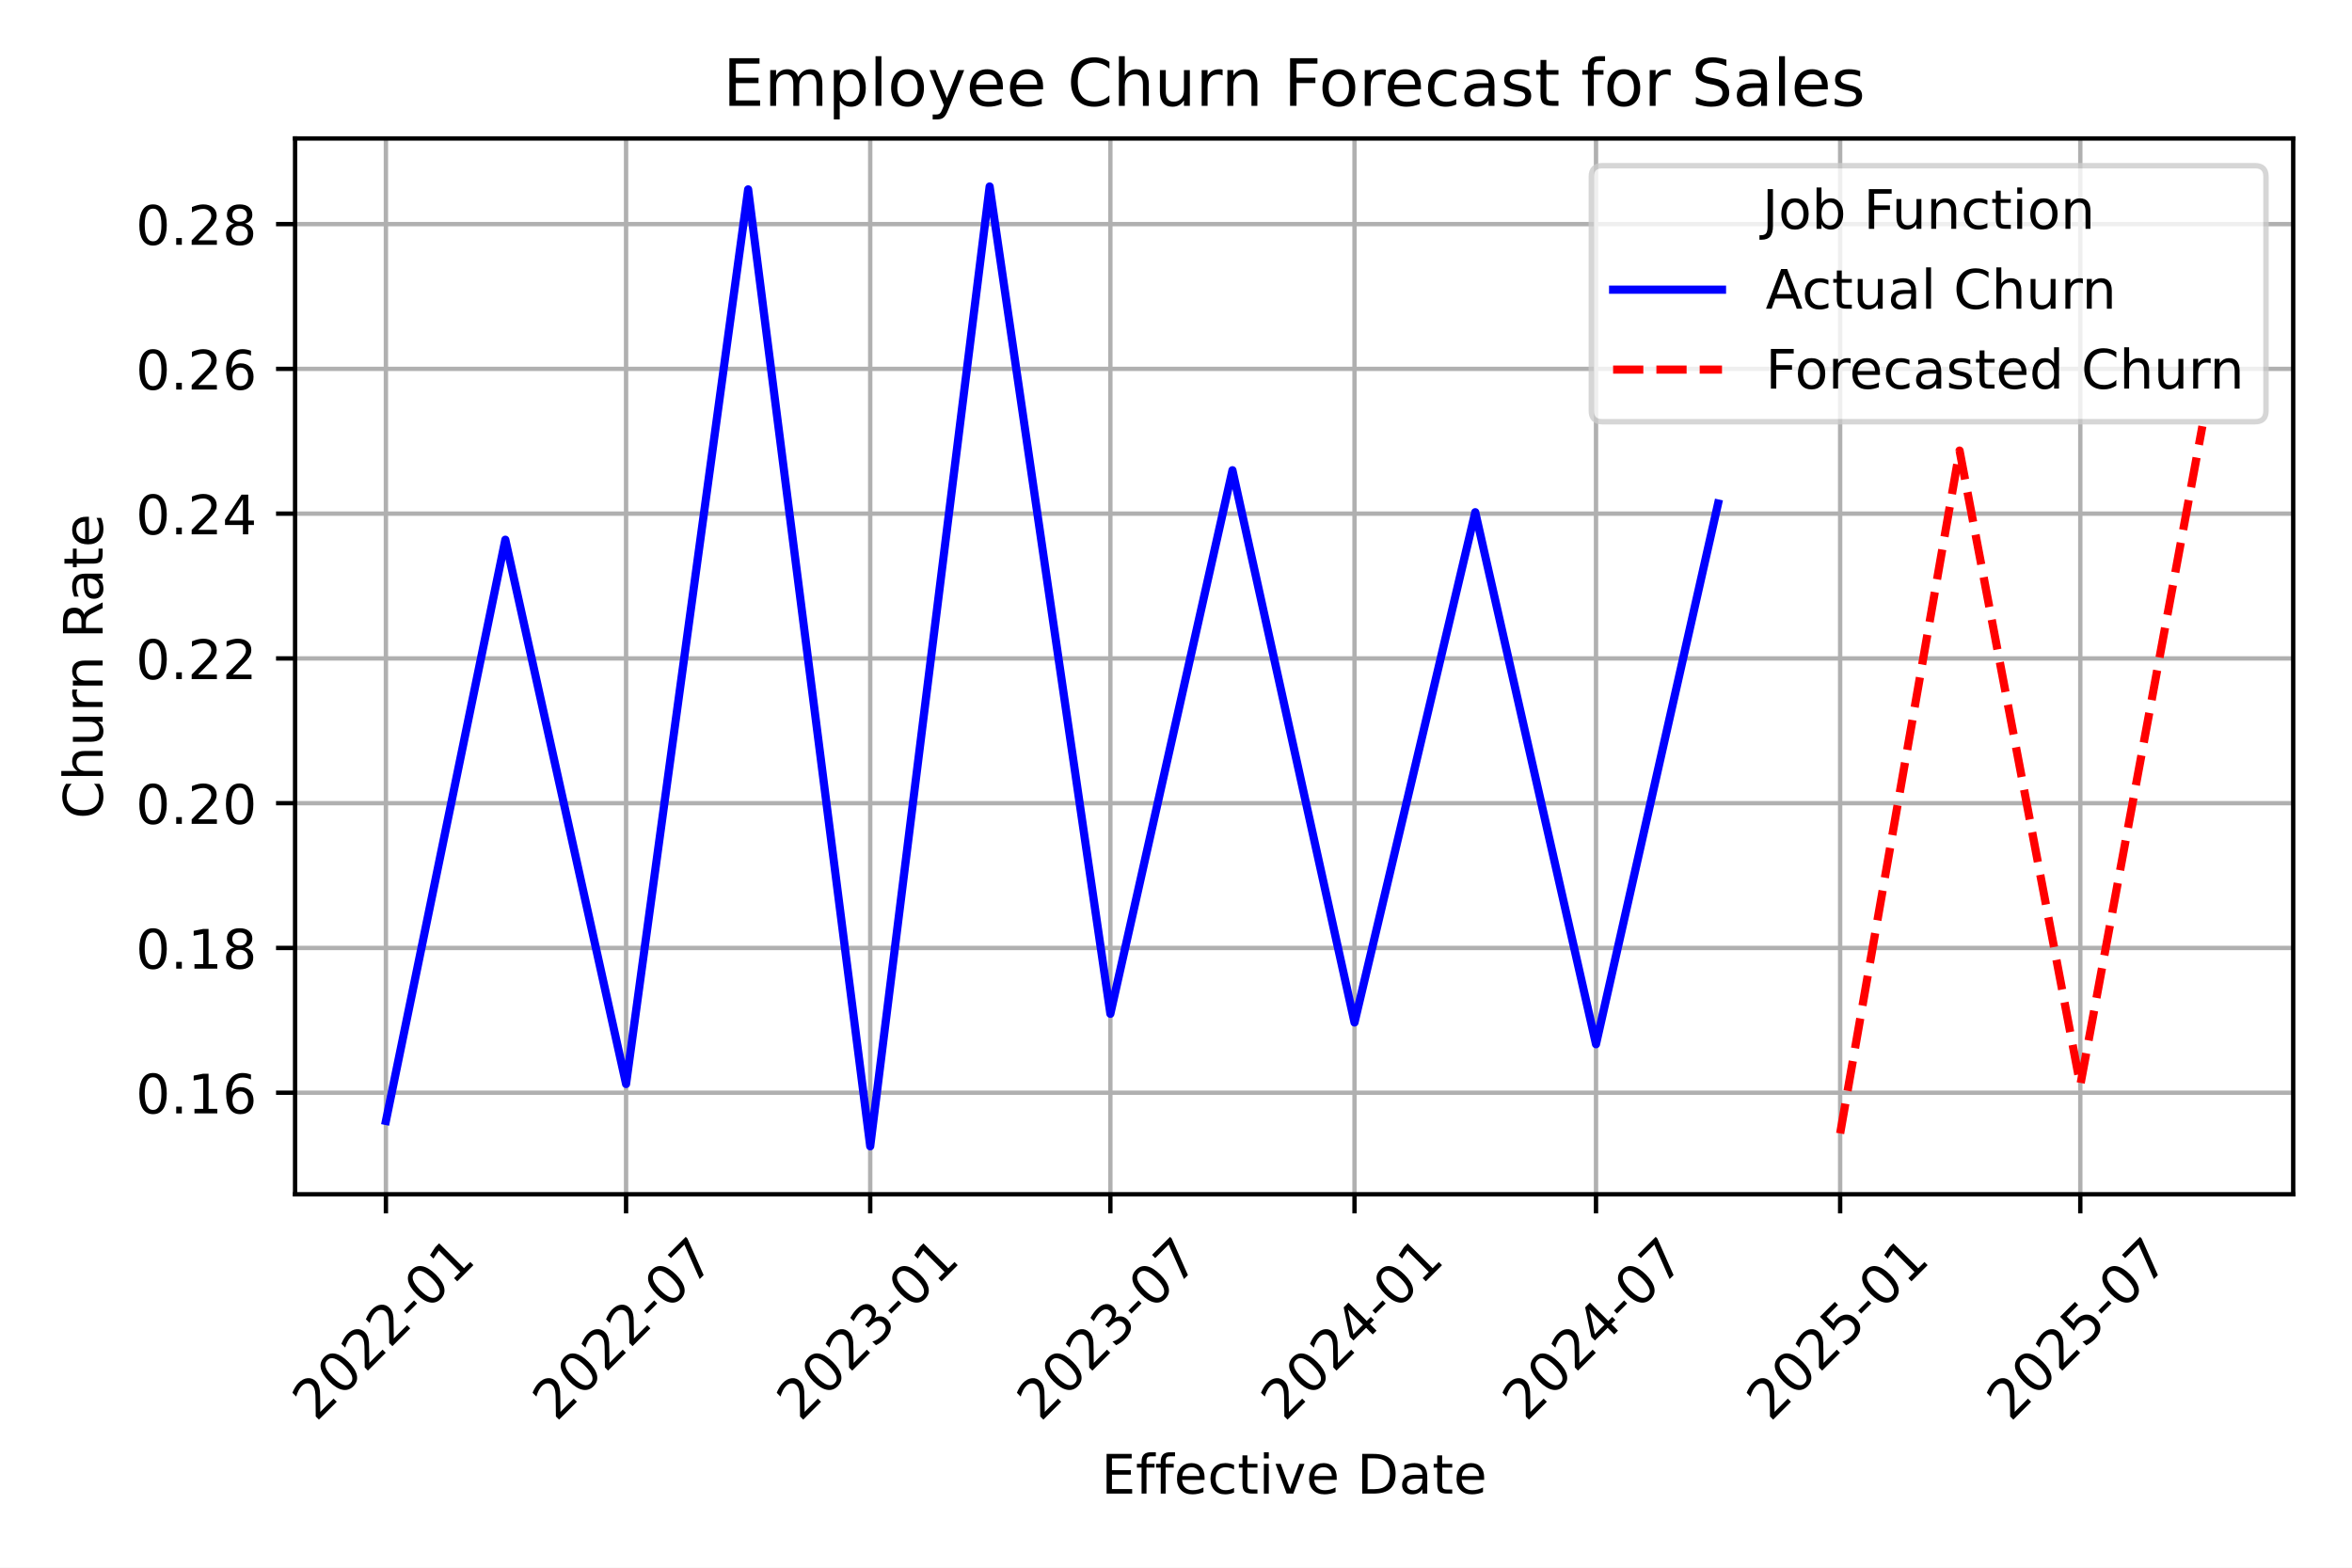
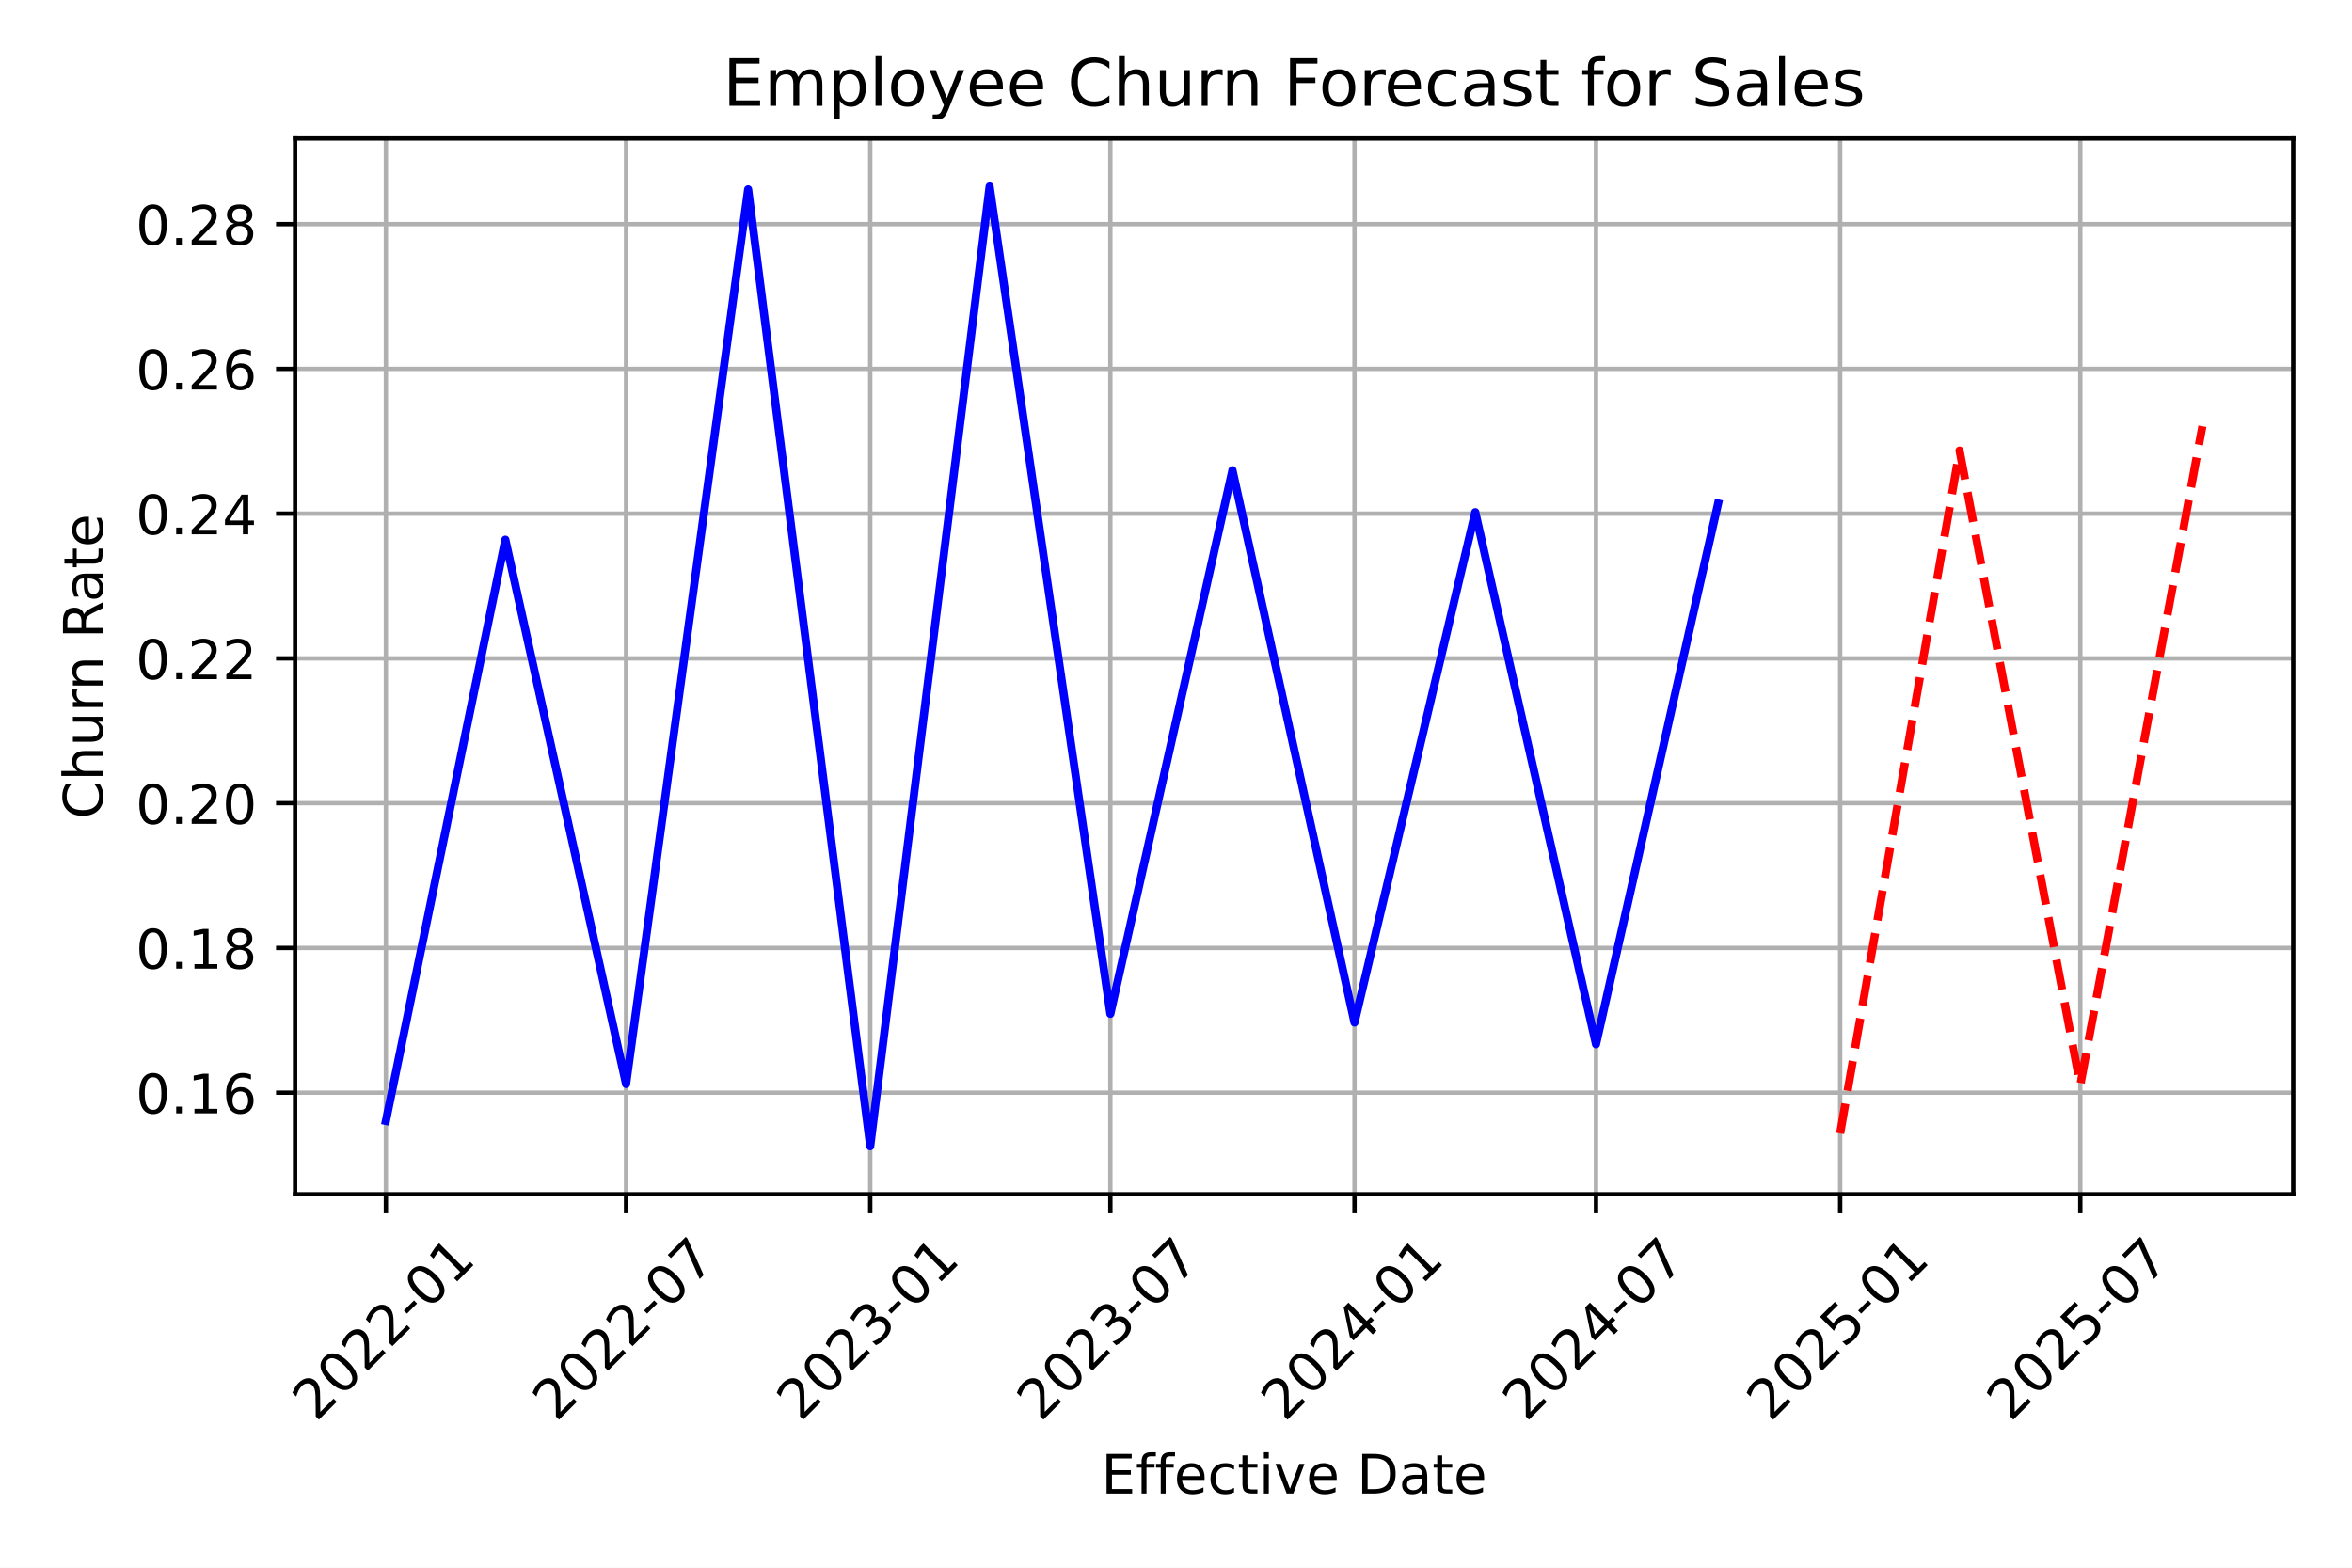
<svg xmlns="http://www.w3.org/2000/svg" xmlns:xlink="http://www.w3.org/1999/xlink" width="432pt" height="288pt" viewBox="0 0 432 288" version="1.1">
  <defs>
    <style type="text/css">*{stroke-linejoin: round; stroke-linecap: butt}</style>
  </defs>
  <g id="figure_1">
    <g id="patch_1">
      <path d="M 0 288  L 432 288  L 432 0  L 0 0  z " style="fill: #ffffff" />
    </g>
    <g id="axes_1">
      <g id="patch_2">
        <path d="M 54.2 219.4  L 421.2 219.4  L 421.2 25.44  L 54.2 25.44  z " style="fill: #ffffff" />
      </g>
      <g id="matplotlib.axis_1">
        <g id="xtick_1">
          <g id="line2d_1">
-             <path d="M 70.882 219.4  L 70.882 25.44  " clip-path="url(#pf303ea2377)" style="fill: none; stroke: #b0b0b0; stroke-width: 0.8; stroke-linecap: square" />
+             <path d="M 70.882 219.4  L 70.882 25.44  " clip-path="url(#p5ec5519e53)" style="fill: none; stroke: #b0b0b0; stroke-width: 0.8; stroke-linecap: square" />
          </g>
          <g id="line2d_2">
            <defs>
-               <path id="m76f7c5cf79" d="M 0 0  L 0 3.5  " style="stroke: #000000; stroke-width: 0.8" />
+               <path id="m7f6579d942" d="M 0 0  L 0 3.5  " style="stroke: #000000; stroke-width: 0.8" />
            </defs>
            <g>
-               <use xlink:href="#m76f7c5cf79" x="70.882" y="219.4" style="stroke: #000000; stroke-width: 0.8" />
+               <use xlink:href="#m7f6579d942" x="70.882" y="219.4" style="stroke: #000000; stroke-width: 0.8" />
            </g>
          </g>
          <g id="text_1">
            <g transform="translate(58.06054 261.3178) rotate(-45) scale(0.1 -0.1)">
              <defs>
                <path id="DejaVuSans-32" d="M 1228 531  L 3431 531  L 3431 0  L 469 0  L 469 531  Q 828 903 1448 1529  Q 2069 2156 2228 2338  Q 2531 2678 2651 2914  Q 2772 3150 2772 3378  Q 2772 3750 2511 3984  Q 2250 4219 1831 4219  Q 1534 4219 1204 4116  Q 875 4013 500 3803  L 500 4441  Q 881 4594 1212 4672  Q 1544 4750 1819 4750  Q 2544 4750 2975 4387  Q 3406 4025 3406 3419  Q 3406 3131 3298 2873  Q 3191 2616 2906 2266  Q 2828 2175 2409 1742  Q 1991 1309 1228 531  z " transform="scale(0.015625)" />
                <path id="DejaVuSans-30" d="M 2034 4250  Q 1547 4250 1301 3770  Q 1056 3291 1056 2328  Q 1056 1369 1301 889  Q 1547 409 2034 409  Q 2525 409 2770 889  Q 3016 1369 3016 2328  Q 3016 3291 2770 3770  Q 2525 4250 2034 4250  z M 2034 4750  Q 2819 4750 3233 4129  Q 3647 3509 3647 2328  Q 3647 1150 3233 529  Q 2819 -91 2034 -91  Q 1250 -91 836 529  Q 422 1150 422 2328  Q 422 3509 836 4129  Q 1250 4750 2034 4750  z " transform="scale(0.015625)" />
                <path id="DejaVuSans-2d" d="M 313 2009  L 1997 2009  L 1997 1497  L 313 1497  L 313 2009  z " transform="scale(0.015625)" />
                <path id="DejaVuSans-31" d="M 794 531  L 1825 531  L 1825 4091  L 703 3866  L 703 4441  L 1819 4666  L 2450 4666  L 2450 531  L 3481 531  L 3481 0  L 794 0  L 794 531  z " transform="scale(0.015625)" />
              </defs>
              <use xlink:href="#DejaVuSans-32" />
              <use xlink:href="#DejaVuSans-30" x="63.623" />
              <use xlink:href="#DejaVuSans-32" x="127.246" />
              <use xlink:href="#DejaVuSans-32" x="190.869" />
              <use xlink:href="#DejaVuSans-2d" x="254.492" />
              <use xlink:href="#DejaVuSans-30" x="290.576" />
              <use xlink:href="#DejaVuSans-31" x="354.199" />
            </g>
          </g>
        </g>
        <g id="xtick_2">
          <g id="line2d_3">
-             <path d="M 114.993 219.4  L 114.993 25.44  " clip-path="url(#pf303ea2377)" style="fill: none; stroke: #b0b0b0; stroke-width: 0.8; stroke-linecap: square" />
+             <path d="M 114.993 219.4  L 114.993 25.44  " clip-path="url(#p5ec5519e53)" style="fill: none; stroke: #b0b0b0; stroke-width: 0.8; stroke-linecap: square" />
          </g>
          <g id="line2d_4">
            <g>
-               <use xlink:href="#m76f7c5cf79" x="114.993" y="219.4" style="stroke: #000000; stroke-width: 0.8" />
+               <use xlink:href="#m7f6579d942" x="114.993" y="219.4" style="stroke: #000000; stroke-width: 0.8" />
            </g>
          </g>
          <g id="text_2">
            <g transform="translate(102.1717 261.3178) rotate(-45) scale(0.1 -0.1)">
              <defs>
                <path id="DejaVuSans-37" d="M 525 4666  L 3525 4666  L 3525 4397  L 1831 0  L 1172 0  L 2766 4134  L 525 4134  L 525 4666  z " transform="scale(0.015625)" />
              </defs>
              <use xlink:href="#DejaVuSans-32" />
              <use xlink:href="#DejaVuSans-30" x="63.623" />
              <use xlink:href="#DejaVuSans-32" x="127.246" />
              <use xlink:href="#DejaVuSans-32" x="190.869" />
              <use xlink:href="#DejaVuSans-2d" x="254.492" />
              <use xlink:href="#DejaVuSans-30" x="290.576" />
              <use xlink:href="#DejaVuSans-37" x="354.199" />
            </g>
          </g>
        </g>
        <g id="xtick_3">
          <g id="line2d_5">
-             <path d="M 159.835 219.4  L 159.835 25.44  " clip-path="url(#pf303ea2377)" style="fill: none; stroke: #b0b0b0; stroke-width: 0.8; stroke-linecap: square" />
+             <path d="M 159.835 219.4  L 159.835 25.44  " clip-path="url(#p5ec5519e53)" style="fill: none; stroke: #b0b0b0; stroke-width: 0.8; stroke-linecap: square" />
          </g>
          <g id="line2d_6">
            <g>
-               <use xlink:href="#m76f7c5cf79" x="159.835" y="219.4" style="stroke: #000000; stroke-width: 0.8" />
+               <use xlink:href="#m7f6579d942" x="159.835" y="219.4" style="stroke: #000000; stroke-width: 0.8" />
            </g>
          </g>
          <g id="text_3">
            <g transform="translate(147.014 261.3178) rotate(-45) scale(0.1 -0.1)">
              <defs>
                <path id="DejaVuSans-33" d="M 2597 2516  Q 3050 2419 3304 2112  Q 3559 1806 3559 1356  Q 3559 666 3084 287  Q 2609 -91 1734 -91  Q 1441 -91 1130 -33  Q 819 25 488 141  L 488 750  Q 750 597 1062 519  Q 1375 441 1716 441  Q 2309 441 2620 675  Q 2931 909 2931 1356  Q 2931 1769 2642 2001  Q 2353 2234 1838 2234  L 1294 2234  L 1294 2753  L 1863 2753  Q 2328 2753 2575 2939  Q 2822 3125 2822 3475  Q 2822 3834 2567 4026  Q 2313 4219 1838 4219  Q 1578 4219 1281 4162  Q 984 4106 628 3988  L 628 4550  Q 988 4650 1302 4700  Q 1616 4750 1894 4750  Q 2613 4750 3031 4423  Q 3450 4097 3450 3541  Q 3450 3153 3228 2886  Q 3006 2619 2597 2516  z " transform="scale(0.015625)" />
              </defs>
              <use xlink:href="#DejaVuSans-32" />
              <use xlink:href="#DejaVuSans-30" x="63.623" />
              <use xlink:href="#DejaVuSans-32" x="127.246" />
              <use xlink:href="#DejaVuSans-33" x="190.869" />
              <use xlink:href="#DejaVuSans-2d" x="254.492" />
              <use xlink:href="#DejaVuSans-30" x="290.576" />
              <use xlink:href="#DejaVuSans-31" x="354.199" />
            </g>
          </g>
        </g>
        <g id="xtick_4">
          <g id="line2d_7">
-             <path d="M 203.946 219.4  L 203.946 25.44  " clip-path="url(#pf303ea2377)" style="fill: none; stroke: #b0b0b0; stroke-width: 0.8; stroke-linecap: square" />
+             <path d="M 203.946 219.4  L 203.946 25.44  " clip-path="url(#p5ec5519e53)" style="fill: none; stroke: #b0b0b0; stroke-width: 0.8; stroke-linecap: square" />
          </g>
          <g id="line2d_8">
            <g>
-               <use xlink:href="#m76f7c5cf79" x="203.946" y="219.4" style="stroke: #000000; stroke-width: 0.8" />
+               <use xlink:href="#m7f6579d942" x="203.946" y="219.4" style="stroke: #000000; stroke-width: 0.8" />
            </g>
          </g>
          <g id="text_4">
            <g transform="translate(191.1251 261.3178) rotate(-45) scale(0.1 -0.1)">
              <use xlink:href="#DejaVuSans-32" />
              <use xlink:href="#DejaVuSans-30" x="63.623" />
              <use xlink:href="#DejaVuSans-32" x="127.246" />
              <use xlink:href="#DejaVuSans-33" x="190.869" />
              <use xlink:href="#DejaVuSans-2d" x="254.492" />
              <use xlink:href="#DejaVuSans-30" x="290.576" />
              <use xlink:href="#DejaVuSans-37" x="354.199" />
            </g>
          </g>
        </g>
        <g id="xtick_5">
          <g id="line2d_9">
-             <path d="M 248.789 219.4  L 248.789 25.44  " clip-path="url(#pf303ea2377)" style="fill: none; stroke: #b0b0b0; stroke-width: 0.8; stroke-linecap: square" />
+             <path d="M 248.789 219.4  L 248.789 25.44  " clip-path="url(#p5ec5519e53)" style="fill: none; stroke: #b0b0b0; stroke-width: 0.8; stroke-linecap: square" />
          </g>
          <g id="line2d_10">
            <g>
-               <use xlink:href="#m76f7c5cf79" x="248.789" y="219.4" style="stroke: #000000; stroke-width: 0.8" />
+               <use xlink:href="#m7f6579d942" x="248.789" y="219.4" style="stroke: #000000; stroke-width: 0.8" />
            </g>
          </g>
          <g id="text_5">
            <g transform="translate(235.9674 261.3178) rotate(-45) scale(0.1 -0.1)">
              <defs>
                <path id="DejaVuSans-34" d="M 2419 4116  L 825 1625  L 2419 1625  L 2419 4116  z M 2253 4666  L 3047 4666  L 3047 1625  L 3713 1625  L 3713 1100  L 3047 1100  L 3047 0  L 2419 0  L 2419 1100  L 313 1100  L 313 1709  L 2253 4666  z " transform="scale(0.015625)" />
              </defs>
              <use xlink:href="#DejaVuSans-32" />
              <use xlink:href="#DejaVuSans-30" x="63.623" />
              <use xlink:href="#DejaVuSans-32" x="127.246" />
              <use xlink:href="#DejaVuSans-34" x="190.869" />
              <use xlink:href="#DejaVuSans-2d" x="254.492" />
              <use xlink:href="#DejaVuSans-30" x="290.576" />
              <use xlink:href="#DejaVuSans-31" x="354.199" />
            </g>
          </g>
        </g>
        <g id="xtick_6">
          <g id="line2d_11">
-             <path d="M 293.144 219.4  L 293.144 25.44  " clip-path="url(#pf303ea2377)" style="fill: none; stroke: #b0b0b0; stroke-width: 0.8; stroke-linecap: square" />
+             <path d="M 293.144 219.4  L 293.144 25.44  " clip-path="url(#p5ec5519e53)" style="fill: none; stroke: #b0b0b0; stroke-width: 0.8; stroke-linecap: square" />
          </g>
          <g id="line2d_12">
            <g>
-               <use xlink:href="#m76f7c5cf79" x="293.144" y="219.4" style="stroke: #000000; stroke-width: 0.8" />
+               <use xlink:href="#m7f6579d942" x="293.144" y="219.4" style="stroke: #000000; stroke-width: 0.8" />
            </g>
          </g>
          <g id="text_6">
            <g transform="translate(280.3223 261.3178) rotate(-45) scale(0.1 -0.1)">
              <use xlink:href="#DejaVuSans-32" />
              <use xlink:href="#DejaVuSans-30" x="63.623" />
              <use xlink:href="#DejaVuSans-32" x="127.246" />
              <use xlink:href="#DejaVuSans-34" x="190.869" />
              <use xlink:href="#DejaVuSans-2d" x="254.492" />
              <use xlink:href="#DejaVuSans-30" x="290.576" />
              <use xlink:href="#DejaVuSans-37" x="354.199" />
            </g>
          </g>
        </g>
        <g id="xtick_7">
          <g id="line2d_13">
-             <path d="M 337.986 219.4  L 337.986 25.44  " clip-path="url(#pf303ea2377)" style="fill: none; stroke: #b0b0b0; stroke-width: 0.8; stroke-linecap: square" />
+             <path d="M 337.986 219.4  L 337.986 25.44  " clip-path="url(#p5ec5519e53)" style="fill: none; stroke: #b0b0b0; stroke-width: 0.8; stroke-linecap: square" />
          </g>
          <g id="line2d_14">
            <g>
-               <use xlink:href="#m76f7c5cf79" x="337.986" y="219.4" style="stroke: #000000; stroke-width: 0.8" />
+               <use xlink:href="#m7f6579d942" x="337.986" y="219.4" style="stroke: #000000; stroke-width: 0.8" />
            </g>
          </g>
          <g id="text_7">
            <g transform="translate(325.1646 261.3178) rotate(-45) scale(0.1 -0.1)">
              <defs>
                <path id="DejaVuSans-35" d="M 691 4666  L 3169 4666  L 3169 4134  L 1269 4134  L 1269 2991  Q 1406 3038 1543 3061  Q 1681 3084 1819 3084  Q 2600 3084 3056 2656  Q 3513 2228 3513 1497  Q 3513 744 3044 326  Q 2575 -91 1722 -91  Q 1428 -91 1123 -41  Q 819 9 494 109  L 494 744  Q 775 591 1075 516  Q 1375 441 1709 441  Q 2250 441 2565 725  Q 2881 1009 2881 1497  Q 2881 1984 2565 2268  Q 2250 2553 1709 2553  Q 1456 2553 1204 2497  Q 953 2441 691 2322  L 691 4666  z " transform="scale(0.015625)" />
              </defs>
              <use xlink:href="#DejaVuSans-32" />
              <use xlink:href="#DejaVuSans-30" x="63.623" />
              <use xlink:href="#DejaVuSans-32" x="127.246" />
              <use xlink:href="#DejaVuSans-35" x="190.869" />
              <use xlink:href="#DejaVuSans-2d" x="254.492" />
              <use xlink:href="#DejaVuSans-30" x="290.576" />
              <use xlink:href="#DejaVuSans-31" x="354.199" />
            </g>
          </g>
        </g>
        <g id="xtick_8">
          <g id="line2d_15">
-             <path d="M 382.097 219.4  L 382.097 25.44  " clip-path="url(#pf303ea2377)" style="fill: none; stroke: #b0b0b0; stroke-width: 0.8; stroke-linecap: square" />
+             <path d="M 382.097 219.4  L 382.097 25.44  " clip-path="url(#p5ec5519e53)" style="fill: none; stroke: #b0b0b0; stroke-width: 0.8; stroke-linecap: square" />
          </g>
          <g id="line2d_16">
            <g>
-               <use xlink:href="#m76f7c5cf79" x="382.097" y="219.4" style="stroke: #000000; stroke-width: 0.8" />
+               <use xlink:href="#m7f6579d942" x="382.097" y="219.4" style="stroke: #000000; stroke-width: 0.8" />
            </g>
          </g>
          <g id="text_8">
            <g transform="translate(369.2758 261.3178) rotate(-45) scale(0.1 -0.1)">
              <use xlink:href="#DejaVuSans-32" />
              <use xlink:href="#DejaVuSans-30" x="63.623" />
              <use xlink:href="#DejaVuSans-32" x="127.246" />
              <use xlink:href="#DejaVuSans-35" x="190.869" />
              <use xlink:href="#DejaVuSans-2d" x="254.492" />
              <use xlink:href="#DejaVuSans-30" x="290.576" />
              <use xlink:href="#DejaVuSans-37" x="354.199" />
            </g>
          </g>
        </g>
        <g id="text_9">
          <g transform="translate(202.2695 274.3868) scale(0.1 -0.1)">
            <defs>
              <path id="DejaVuSans-45" d="M 628 4666  L 3578 4666  L 3578 4134  L 1259 4134  L 1259 2753  L 3481 2753  L 3481 2222  L 1259 2222  L 1259 531  L 3634 531  L 3634 0  L 628 0  L 628 4666  z " transform="scale(0.015625)" />
              <path id="DejaVuSans-66" d="M 2375 4863  L 2375 4384  L 1825 4384  Q 1516 4384 1395 4259  Q 1275 4134 1275 3809  L 1275 3500  L 2222 3500  L 2222 3053  L 1275 3053  L 1275 0  L 697 0  L 697 3053  L 147 3053  L 147 3500  L 697 3500  L 697 3744  Q 697 4328 969 4595  Q 1241 4863 1831 4863  L 2375 4863  z " transform="scale(0.015625)" />
              <path id="DejaVuSans-65" d="M 3597 1894  L 3597 1613  L 953 1613  Q 991 1019 1311 708  Q 1631 397 2203 397  Q 2534 397 2845 478  Q 3156 559 3463 722  L 3463 178  Q 3153 47 2828 -22  Q 2503 -91 2169 -91  Q 1331 -91 842 396  Q 353 884 353 1716  Q 353 2575 817 3079  Q 1281 3584 2069 3584  Q 2775 3584 3186 3129  Q 3597 2675 3597 1894  z M 3022 2063  Q 3016 2534 2758 2815  Q 2500 3097 2075 3097  Q 1594 3097 1305 2825  Q 1016 2553 972 2059  L 3022 2063  z " transform="scale(0.015625)" />
              <path id="DejaVuSans-63" d="M 3122 3366  L 3122 2828  Q 2878 2963 2633 3030  Q 2388 3097 2138 3097  Q 1578 3097 1268 2742  Q 959 2388 959 1747  Q 959 1106 1268 751  Q 1578 397 2138 397  Q 2388 397 2633 464  Q 2878 531 3122 666  L 3122 134  Q 2881 22 2623 -34  Q 2366 -91 2075 -91  Q 1284 -91 818 406  Q 353 903 353 1747  Q 353 2603 823 3093  Q 1294 3584 2113 3584  Q 2378 3584 2631 3529  Q 2884 3475 3122 3366  z " transform="scale(0.015625)" />
              <path id="DejaVuSans-74" d="M 1172 4494  L 1172 3500  L 2356 3500  L 2356 3053  L 1172 3053  L 1172 1153  Q 1172 725 1289 603  Q 1406 481 1766 481  L 2356 481  L 2356 0  L 1766 0  Q 1100 0 847 248  Q 594 497 594 1153  L 594 3053  L 172 3053  L 172 3500  L 594 3500  L 594 4494  L 1172 4494  z " transform="scale(0.015625)" />
              <path id="DejaVuSans-69" d="M 603 3500  L 1178 3500  L 1178 0  L 603 0  L 603 3500  z M 603 4863  L 1178 4863  L 1178 4134  L 603 4134  L 603 4863  z " transform="scale(0.015625)" />
              <path id="DejaVuSans-76" d="M 191 3500  L 800 3500  L 1894 563  L 2988 3500  L 3597 3500  L 2284 0  L 1503 0  L 191 3500  z " transform="scale(0.015625)" />
              <path id="DejaVuSans-20" transform="scale(0.015625)" />
              <path id="DejaVuSans-44" d="M 1259 4147  L 1259 519  L 2022 519  Q 2988 519 3436 956  Q 3884 1394 3884 2338  Q 3884 3275 3436 3711  Q 2988 4147 2022 4147  L 1259 4147  z M 628 4666  L 1925 4666  Q 3281 4666 3915 4102  Q 4550 3538 4550 2338  Q 4550 1131 3912 565  Q 3275 0 1925 0  L 628 0  L 628 4666  z " transform="scale(0.015625)" />
              <path id="DejaVuSans-61" d="M 2194 1759  Q 1497 1759 1228 1600  Q 959 1441 959 1056  Q 959 750 1161 570  Q 1363 391 1709 391  Q 2188 391 2477 730  Q 2766 1069 2766 1631  L 2766 1759  L 2194 1759  z M 3341 1997  L 3341 0  L 2766 0  L 2766 531  Q 2569 213 2275 61  Q 1981 -91 1556 -91  Q 1019 -91 701 211  Q 384 513 384 1019  Q 384 1609 779 1909  Q 1175 2209 1959 2209  L 2766 2209  L 2766 2266  Q 2766 2663 2505 2880  Q 2244 3097 1772 3097  Q 1472 3097 1187 3025  Q 903 2953 641 2809  L 641 3341  Q 956 3463 1253 3523  Q 1550 3584 1831 3584  Q 2591 3584 2966 3190  Q 3341 2797 3341 1997  z " transform="scale(0.015625)" />
            </defs>
            <use xlink:href="#DejaVuSans-45" />
            <use xlink:href="#DejaVuSans-66" x="63.184" />
            <use xlink:href="#DejaVuSans-66" x="98.389" />
            <use xlink:href="#DejaVuSans-65" x="133.594" />
            <use xlink:href="#DejaVuSans-63" x="195.117" />
            <use xlink:href="#DejaVuSans-74" x="250.098" />
            <use xlink:href="#DejaVuSans-69" x="289.307" />
            <use xlink:href="#DejaVuSans-76" x="317.09" />
            <use xlink:href="#DejaVuSans-65" x="376.27" />
            <use xlink:href="#DejaVuSans-20" x="437.793" />
            <use xlink:href="#DejaVuSans-44" x="469.58" />
            <use xlink:href="#DejaVuSans-61" x="546.582" />
            <use xlink:href="#DejaVuSans-74" x="607.861" />
            <use xlink:href="#DejaVuSans-65" x="647.07" />
          </g>
        </g>
      </g>
      <g id="matplotlib.axis_2">
        <g id="ytick_1">
          <g id="line2d_17">
-             <path d="M 54.2 200.743  L 421.2 200.743  " clip-path="url(#pf303ea2377)" style="fill: none; stroke: #b0b0b0; stroke-width: 0.8; stroke-linecap: square" />
+             <path d="M 54.2 200.743  L 421.2 200.743  " clip-path="url(#p5ec5519e53)" style="fill: none; stroke: #b0b0b0; stroke-width: 0.8; stroke-linecap: square" />
          </g>
          <g id="line2d_18">
            <defs>
-               <path id="m9189f7c19e" d="M 0 0  L -3.5 0  " style="stroke: #000000; stroke-width: 0.8" />
+               <path id="m1f1c406e12" d="M 0 0  L -3.5 0  " style="stroke: #000000; stroke-width: 0.8" />
            </defs>
            <g>
-               <use xlink:href="#m9189f7c19e" x="54.2" y="200.743" style="stroke: #000000; stroke-width: 0.8" />
+               <use xlink:href="#m1f1c406e12" x="54.2" y="200.743" style="stroke: #000000; stroke-width: 0.8" />
            </g>
          </g>
          <g id="text_10">
            <g transform="translate(24.93437 204.5425) scale(0.1 -0.1)">
              <defs>
                <path id="DejaVuSans-2e" d="M 684 794  L 1344 794  L 1344 0  L 684 0  L 684 794  z " transform="scale(0.015625)" />
                <path id="DejaVuSans-36" d="M 2113 2584  Q 1688 2584 1439 2293  Q 1191 2003 1191 1497  Q 1191 994 1439 701  Q 1688 409 2113 409  Q 2538 409 2786 701  Q 3034 994 3034 1497  Q 3034 2003 2786 2293  Q 2538 2584 2113 2584  z M 3366 4563  L 3366 3988  Q 3128 4100 2886 4159  Q 2644 4219 2406 4219  Q 1781 4219 1451 3797  Q 1122 3375 1075 2522  Q 1259 2794 1537 2939  Q 1816 3084 2150 3084  Q 2853 3084 3261 2657  Q 3669 2231 3669 1497  Q 3669 778 3244 343  Q 2819 -91 2113 -91  Q 1303 -91 875 529  Q 447 1150 447 2328  Q 447 3434 972 4092  Q 1497 4750 2381 4750  Q 2619 4750 2861 4703  Q 3103 4656 3366 4563  z " transform="scale(0.015625)" />
              </defs>
              <use xlink:href="#DejaVuSans-30" />
              <use xlink:href="#DejaVuSans-2e" x="63.623" />
              <use xlink:href="#DejaVuSans-31" x="95.41" />
              <use xlink:href="#DejaVuSans-36" x="159.033" />
            </g>
          </g>
        </g>
        <g id="ytick_2">
          <g id="line2d_19">
-             <path d="M 54.2 174.148  L 421.2 174.148  " clip-path="url(#pf303ea2377)" style="fill: none; stroke: #b0b0b0; stroke-width: 0.8; stroke-linecap: square" />
+             <path d="M 54.2 174.148  L 421.2 174.148  " clip-path="url(#p5ec5519e53)" style="fill: none; stroke: #b0b0b0; stroke-width: 0.8; stroke-linecap: square" />
          </g>
          <g id="line2d_20">
            <g>
-               <use xlink:href="#m9189f7c19e" x="54.2" y="174.148" style="stroke: #000000; stroke-width: 0.8" />
+               <use xlink:href="#m1f1c406e12" x="54.2" y="174.148" style="stroke: #000000; stroke-width: 0.8" />
            </g>
          </g>
          <g id="text_11">
            <g transform="translate(24.93437 177.9472) scale(0.1 -0.1)">
              <defs>
                <path id="DejaVuSans-38" d="M 2034 2216  Q 1584 2216 1326 1975  Q 1069 1734 1069 1313  Q 1069 891 1326 650  Q 1584 409 2034 409  Q 2484 409 2743 651  Q 3003 894 3003 1313  Q 3003 1734 2745 1975  Q 2488 2216 2034 2216  z M 1403 2484  Q 997 2584 770 2862  Q 544 3141 544 3541  Q 544 4100 942 4425  Q 1341 4750 2034 4750  Q 2731 4750 3128 4425  Q 3525 4100 3525 3541  Q 3525 3141 3298 2862  Q 3072 2584 2669 2484  Q 3125 2378 3379 2068  Q 3634 1759 3634 1313  Q 3634 634 3220 271  Q 2806 -91 2034 -91  Q 1263 -91 848 271  Q 434 634 434 1313  Q 434 1759 690 2068  Q 947 2378 1403 2484  z M 1172 3481  Q 1172 3119 1398 2916  Q 1625 2713 2034 2713  Q 2441 2713 2670 2916  Q 2900 3119 2900 3481  Q 2900 3844 2670 4047  Q 2441 4250 2034 4250  Q 1625 4250 1398 4047  Q 1172 3844 1172 3481  z " transform="scale(0.015625)" />
              </defs>
              <use xlink:href="#DejaVuSans-30" />
              <use xlink:href="#DejaVuSans-2e" x="63.623" />
              <use xlink:href="#DejaVuSans-31" x="95.41" />
              <use xlink:href="#DejaVuSans-38" x="159.033" />
            </g>
          </g>
        </g>
        <g id="ytick_3">
          <g id="line2d_21">
-             <path d="M 54.2 147.553  L 421.2 147.553  " clip-path="url(#pf303ea2377)" style="fill: none; stroke: #b0b0b0; stroke-width: 0.8; stroke-linecap: square" />
+             <path d="M 54.2 147.553  L 421.2 147.553  " clip-path="url(#p5ec5519e53)" style="fill: none; stroke: #b0b0b0; stroke-width: 0.8; stroke-linecap: square" />
          </g>
          <g id="line2d_22">
            <g>
-               <use xlink:href="#m9189f7c19e" x="54.2" y="147.553" style="stroke: #000000; stroke-width: 0.8" />
+               <use xlink:href="#m1f1c406e12" x="54.2" y="147.553" style="stroke: #000000; stroke-width: 0.8" />
            </g>
          </g>
          <g id="text_12">
            <g transform="translate(24.93437 151.3518) scale(0.1 -0.1)">
              <use xlink:href="#DejaVuSans-30" />
              <use xlink:href="#DejaVuSans-2e" x="63.623" />
              <use xlink:href="#DejaVuSans-32" x="95.41" />
              <use xlink:href="#DejaVuSans-30" x="159.033" />
            </g>
          </g>
        </g>
        <g id="ytick_4">
          <g id="line2d_23">
-             <path d="M 54.2 120.957  L 421.2 120.957  " clip-path="url(#pf303ea2377)" style="fill: none; stroke: #b0b0b0; stroke-width: 0.8; stroke-linecap: square" />
+             <path d="M 54.2 120.957  L 421.2 120.957  " clip-path="url(#p5ec5519e53)" style="fill: none; stroke: #b0b0b0; stroke-width: 0.8; stroke-linecap: square" />
          </g>
          <g id="line2d_24">
            <g>
-               <use xlink:href="#m9189f7c19e" x="54.2" y="120.957" style="stroke: #000000; stroke-width: 0.8" />
+               <use xlink:href="#m1f1c406e12" x="54.2" y="120.957" style="stroke: #000000; stroke-width: 0.8" />
            </g>
          </g>
          <g id="text_13">
            <g transform="translate(24.93437 124.7564) scale(0.1 -0.1)">
              <use xlink:href="#DejaVuSans-30" />
              <use xlink:href="#DejaVuSans-2e" x="63.623" />
              <use xlink:href="#DejaVuSans-32" x="95.41" />
              <use xlink:href="#DejaVuSans-32" x="159.033" />
            </g>
          </g>
        </g>
        <g id="ytick_5">
          <g id="line2d_25">
-             <path d="M 54.2 94.362  L 421.2 94.362  " clip-path="url(#pf303ea2377)" style="fill: none; stroke: #b0b0b0; stroke-width: 0.8; stroke-linecap: square" />
+             <path d="M 54.2 94.362  L 421.2 94.362  " clip-path="url(#p5ec5519e53)" style="fill: none; stroke: #b0b0b0; stroke-width: 0.8; stroke-linecap: square" />
          </g>
          <g id="line2d_26">
            <g>
-               <use xlink:href="#m9189f7c19e" x="54.2" y="94.362" style="stroke: #000000; stroke-width: 0.8" />
+               <use xlink:href="#m1f1c406e12" x="54.2" y="94.362" style="stroke: #000000; stroke-width: 0.8" />
            </g>
          </g>
          <g id="text_14">
            <g transform="translate(24.93437 98.16109) scale(0.1 -0.1)">
              <use xlink:href="#DejaVuSans-30" />
              <use xlink:href="#DejaVuSans-2e" x="63.623" />
              <use xlink:href="#DejaVuSans-32" x="95.41" />
              <use xlink:href="#DejaVuSans-34" x="159.033" />
            </g>
          </g>
        </g>
        <g id="ytick_6">
          <g id="line2d_27">
-             <path d="M 54.2 67.767  L 421.2 67.767  " clip-path="url(#pf303ea2377)" style="fill: none; stroke: #b0b0b0; stroke-width: 0.8; stroke-linecap: square" />
+             <path d="M 54.2 67.767  L 421.2 67.767  " clip-path="url(#p5ec5519e53)" style="fill: none; stroke: #b0b0b0; stroke-width: 0.8; stroke-linecap: square" />
          </g>
          <g id="line2d_28">
            <g>
-               <use xlink:href="#m9189f7c19e" x="54.2" y="67.767" style="stroke: #000000; stroke-width: 0.8" />
+               <use xlink:href="#m1f1c406e12" x="54.2" y="67.767" style="stroke: #000000; stroke-width: 0.8" />
            </g>
          </g>
          <g id="text_15">
            <g transform="translate(24.93437 71.56573) scale(0.1 -0.1)">
              <use xlink:href="#DejaVuSans-30" />
              <use xlink:href="#DejaVuSans-2e" x="63.623" />
              <use xlink:href="#DejaVuSans-32" x="95.41" />
              <use xlink:href="#DejaVuSans-36" x="159.033" />
            </g>
          </g>
        </g>
        <g id="ytick_7">
          <g id="line2d_29">
-             <path d="M 54.2 41.171  L 421.2 41.171  " clip-path="url(#pf303ea2377)" style="fill: none; stroke: #b0b0b0; stroke-width: 0.8; stroke-linecap: square" />
+             <path d="M 54.2 41.171  L 421.2 41.171  " clip-path="url(#p5ec5519e53)" style="fill: none; stroke: #b0b0b0; stroke-width: 0.8; stroke-linecap: square" />
          </g>
          <g id="line2d_30">
            <g>
-               <use xlink:href="#m9189f7c19e" x="54.2" y="41.171" style="stroke: #000000; stroke-width: 0.8" />
+               <use xlink:href="#m1f1c406e12" x="54.2" y="41.171" style="stroke: #000000; stroke-width: 0.8" />
            </g>
          </g>
          <g id="text_16">
            <g transform="translate(24.93437 44.97037) scale(0.1 -0.1)">
              <use xlink:href="#DejaVuSans-30" />
              <use xlink:href="#DejaVuSans-2e" x="63.623" />
              <use xlink:href="#DejaVuSans-32" x="95.41" />
              <use xlink:href="#DejaVuSans-38" x="159.033" />
            </g>
          </g>
        </g>
        <g id="text_17">
          <g transform="translate(18.85469 150.4372) rotate(-90) scale(0.1 -0.1)">
            <defs>
              <path id="DejaVuSans-43" d="M 4122 4306  L 4122 3641  Q 3803 3938 3442 4084  Q 3081 4231 2675 4231  Q 1875 4231 1450 3742  Q 1025 3253 1025 2328  Q 1025 1406 1450 917  Q 1875 428 2675 428  Q 3081 428 3442 575  Q 3803 722 4122 1019  L 4122 359  Q 3791 134 3420 21  Q 3050 -91 2638 -91  Q 1578 -91 968 557  Q 359 1206 359 2328  Q 359 3453 968 4101  Q 1578 4750 2638 4750  Q 3056 4750 3426 4639  Q 3797 4528 4122 4306  z " transform="scale(0.015625)" />
              <path id="DejaVuSans-68" d="M 3513 2113  L 3513 0  L 2938 0  L 2938 2094  Q 2938 2591 2744 2837  Q 2550 3084 2163 3084  Q 1697 3084 1428 2787  Q 1159 2491 1159 1978  L 1159 0  L 581 0  L 581 4863  L 1159 4863  L 1159 2956  Q 1366 3272 1645 3428  Q 1925 3584 2291 3584  Q 2894 3584 3203 3211  Q 3513 2838 3513 2113  z " transform="scale(0.015625)" />
              <path id="DejaVuSans-75" d="M 544 1381  L 544 3500  L 1119 3500  L 1119 1403  Q 1119 906 1312 657  Q 1506 409 1894 409  Q 2359 409 2629 706  Q 2900 1003 2900 1516  L 2900 3500  L 3475 3500  L 3475 0  L 2900 0  L 2900 538  Q 2691 219 2414 64  Q 2138 -91 1772 -91  Q 1169 -91 856 284  Q 544 659 544 1381  z M 1991 3584  L 1991 3584  z " transform="scale(0.015625)" />
              <path id="DejaVuSans-72" d="M 2631 2963  Q 2534 3019 2420 3045  Q 2306 3072 2169 3072  Q 1681 3072 1420 2755  Q 1159 2438 1159 1844  L 1159 0  L 581 0  L 581 3500  L 1159 3500  L 1159 2956  Q 1341 3275 1631 3429  Q 1922 3584 2338 3584  Q 2397 3584 2469 3576  Q 2541 3569 2628 3553  L 2631 2963  z " transform="scale(0.015625)" />
              <path id="DejaVuSans-6e" d="M 3513 2113  L 3513 0  L 2938 0  L 2938 2094  Q 2938 2591 2744 2837  Q 2550 3084 2163 3084  Q 1697 3084 1428 2787  Q 1159 2491 1159 1978  L 1159 0  L 581 0  L 581 3500  L 1159 3500  L 1159 2956  Q 1366 3272 1645 3428  Q 1925 3584 2291 3584  Q 2894 3584 3203 3211  Q 3513 2838 3513 2113  z " transform="scale(0.015625)" />
              <path id="DejaVuSans-52" d="M 2841 2188  Q 3044 2119 3236 1894  Q 3428 1669 3622 1275  L 4263 0  L 3584 0  L 2988 1197  Q 2756 1666 2539 1819  Q 2322 1972 1947 1972  L 1259 1972  L 1259 0  L 628 0  L 628 4666  L 2053 4666  Q 2853 4666 3247 4331  Q 3641 3997 3641 3322  Q 3641 2881 3436 2590  Q 3231 2300 2841 2188  z M 1259 4147  L 1259 2491  L 2053 2491  Q 2509 2491 2742 2702  Q 2975 2913 2975 3322  Q 2975 3731 2742 3939  Q 2509 4147 2053 4147  L 1259 4147  z " transform="scale(0.015625)" />
            </defs>
            <use xlink:href="#DejaVuSans-43" />
            <use xlink:href="#DejaVuSans-68" x="69.824" />
            <use xlink:href="#DejaVuSans-75" x="133.203" />
            <use xlink:href="#DejaVuSans-72" x="196.582" />
            <use xlink:href="#DejaVuSans-6e" x="235.945" />
            <use xlink:href="#DejaVuSans-20" x="299.324" />
            <use xlink:href="#DejaVuSans-52" x="331.111" />
            <use xlink:href="#DejaVuSans-61" x="398.344" />
            <use xlink:href="#DejaVuSans-74" x="459.623" />
            <use xlink:href="#DejaVuSans-65" x="498.832" />
          </g>
        </g>
      </g>
      <g id="line2d_31">
-         <path d="M 70.882 205.929  L 92.816 99.149  L 114.993 199.148  L 137.414 34.788  L 159.835 210.584  L 181.769 34.256  L 203.946 186.249  L 226.368 86.383  L 248.789 187.845  L 270.966 94.096  L 293.144 191.834  L 315.565 92.5  " clip-path="url(#pf303ea2377)" style="fill: none; stroke: #0000ff; stroke-width: 1.5; stroke-linecap: square" />
+         <path d="M 70.882 205.929  L 92.816 99.149  L 114.993 199.148  L 137.414 34.788  L 159.835 210.584  L 181.769 34.256  L 203.946 186.249  L 226.368 86.383  L 248.789 187.845  L 270.966 94.096  L 293.144 191.834  L 315.565 92.5  " clip-path="url(#p5ec5519e53)" style="fill: none; stroke: #0000ff; stroke-width: 1.5; stroke-linecap: square" />
      </g>
      <g id="line2d_32">
-         <path d="M 337.986 208.229  L 359.92 82.772  L 382.097 199.361  L 404.518 78.302  " clip-path="url(#pf303ea2377)" style="fill: none; stroke-dasharray: 5.55,2.4; stroke-dashoffset: 0; stroke: #ff0000; stroke-width: 1.5" />
+         <path d="M 337.986 208.229  L 359.92 82.772  L 382.097 199.361  L 404.518 78.302  " clip-path="url(#p5ec5519e53)" style="fill: none; stroke-dasharray: 5.55,2.4; stroke-dashoffset: 0; stroke: #ff0000; stroke-width: 1.5" />
      </g>
      <g id="patch_3">
        <path d="M 54.2 219.4  L 54.2 25.44  " style="fill: none; stroke: #000000; stroke-width: 0.8; stroke-linejoin: miter; stroke-linecap: square" />
      </g>
      <g id="patch_4">
        <path d="M 421.2 219.4  L 421.2 25.44  " style="fill: none; stroke: #000000; stroke-width: 0.8; stroke-linejoin: miter; stroke-linecap: square" />
      </g>
      <g id="patch_5">
        <path d="M 54.2 219.4  L 421.2 219.4  " style="fill: none; stroke: #000000; stroke-width: 0.8; stroke-linejoin: miter; stroke-linecap: square" />
      </g>
      <g id="patch_6">
        <path d="M 54.2 25.44  L 421.2 25.44  " style="fill: none; stroke: #000000; stroke-width: 0.8; stroke-linejoin: miter; stroke-linecap: square" />
      </g>
      <g id="text_18">
        <g transform="translate(132.7937 19.44) scale(0.12 -0.12)">
          <defs>
            <path id="DejaVuSans-6d" d="M 3328 2828  Q 3544 3216 3844 3400  Q 4144 3584 4550 3584  Q 5097 3584 5394 3201  Q 5691 2819 5691 2113  L 5691 0  L 5113 0  L 5113 2094  Q 5113 2597 4934 2840  Q 4756 3084 4391 3084  Q 3944 3084 3684 2787  Q 3425 2491 3425 1978  L 3425 0  L 2847 0  L 2847 2094  Q 2847 2600 2669 2842  Q 2491 3084 2119 3084  Q 1678 3084 1418 2786  Q 1159 2488 1159 1978  L 1159 0  L 581 0  L 581 3500  L 1159 3500  L 1159 2956  Q 1356 3278 1631 3431  Q 1906 3584 2284 3584  Q 2666 3584 2933 3390  Q 3200 3197 3328 2828  z " transform="scale(0.015625)" />
            <path id="DejaVuSans-70" d="M 1159 525  L 1159 -1331  L 581 -1331  L 581 3500  L 1159 3500  L 1159 2969  Q 1341 3281 1617 3432  Q 1894 3584 2278 3584  Q 2916 3584 3314 3078  Q 3713 2572 3713 1747  Q 3713 922 3314 415  Q 2916 -91 2278 -91  Q 1894 -91 1617 61  Q 1341 213 1159 525  z M 3116 1747  Q 3116 2381 2855 2742  Q 2594 3103 2138 3103  Q 1681 3103 1420 2742  Q 1159 2381 1159 1747  Q 1159 1113 1420 752  Q 1681 391 2138 391  Q 2594 391 2855 752  Q 3116 1113 3116 1747  z " transform="scale(0.015625)" />
            <path id="DejaVuSans-6c" d="M 603 4863  L 1178 4863  L 1178 0  L 603 0  L 603 4863  z " transform="scale(0.015625)" />
            <path id="DejaVuSans-6f" d="M 1959 3097  Q 1497 3097 1228 2736  Q 959 2375 959 1747  Q 959 1119 1226 758  Q 1494 397 1959 397  Q 2419 397 2687 759  Q 2956 1122 2956 1747  Q 2956 2369 2687 2733  Q 2419 3097 1959 3097  z M 1959 3584  Q 2709 3584 3137 3096  Q 3566 2609 3566 1747  Q 3566 888 3137 398  Q 2709 -91 1959 -91  Q 1206 -91 779 398  Q 353 888 353 1747  Q 353 2609 779 3096  Q 1206 3584 1959 3584  z " transform="scale(0.015625)" />
            <path id="DejaVuSans-79" d="M 2059 -325  Q 1816 -950 1584 -1140  Q 1353 -1331 966 -1331  L 506 -1331  L 506 -850  L 844 -850  Q 1081 -850 1212 -737  Q 1344 -625 1503 -206  L 1606 56  L 191 3500  L 800 3500  L 1894 763  L 2988 3500  L 3597 3500  L 2059 -325  z " transform="scale(0.015625)" />
            <path id="DejaVuSans-46" d="M 628 4666  L 3309 4666  L 3309 4134  L 1259 4134  L 1259 2759  L 3109 2759  L 3109 2228  L 1259 2228  L 1259 0  L 628 0  L 628 4666  z " transform="scale(0.015625)" />
            <path id="DejaVuSans-73" d="M 2834 3397  L 2834 2853  Q 2591 2978 2328 3040  Q 2066 3103 1784 3103  Q 1356 3103 1142 2972  Q 928 2841 928 2578  Q 928 2378 1081 2264  Q 1234 2150 1697 2047  L 1894 2003  Q 2506 1872 2764 1633  Q 3022 1394 3022 966  Q 3022 478 2636 193  Q 2250 -91 1575 -91  Q 1294 -91 989 -36  Q 684 19 347 128  L 347 722  Q 666 556 975 473  Q 1284 391 1588 391  Q 1994 391 2212 530  Q 2431 669 2431 922  Q 2431 1156 2273 1281  Q 2116 1406 1581 1522  L 1381 1569  Q 847 1681 609 1914  Q 372 2147 372 2553  Q 372 3047 722 3315  Q 1072 3584 1716 3584  Q 2034 3584 2315 3537  Q 2597 3491 2834 3397  z " transform="scale(0.015625)" />
            <path id="DejaVuSans-53" d="M 3425 4513  L 3425 3897  Q 3066 4069 2747 4153  Q 2428 4238 2131 4238  Q 1616 4238 1336 4038  Q 1056 3838 1056 3469  Q 1056 3159 1242 3001  Q 1428 2844 1947 2747  L 2328 2669  Q 3034 2534 3370 2195  Q 3706 1856 3706 1288  Q 3706 609 3251 259  Q 2797 -91 1919 -91  Q 1588 -91 1214 -16  Q 841 59 441 206  L 441 856  Q 825 641 1194 531  Q 1563 422 1919 422  Q 2459 422 2753 634  Q 3047 847 3047 1241  Q 3047 1584 2836 1778  Q 2625 1972 2144 2069  L 1759 2144  Q 1053 2284 737 2584  Q 422 2884 422 3419  Q 422 4038 858 4394  Q 1294 4750 2059 4750  Q 2388 4750 2728 4690  Q 3069 4631 3425 4513  z " transform="scale(0.015625)" />
          </defs>
          <use xlink:href="#DejaVuSans-45" />
          <use xlink:href="#DejaVuSans-6d" x="63.184" />
          <use xlink:href="#DejaVuSans-70" x="160.596" />
          <use xlink:href="#DejaVuSans-6c" x="224.072" />
          <use xlink:href="#DejaVuSans-6f" x="251.855" />
          <use xlink:href="#DejaVuSans-79" x="313.037" />
          <use xlink:href="#DejaVuSans-65" x="372.217" />
          <use xlink:href="#DejaVuSans-65" x="433.74" />
          <use xlink:href="#DejaVuSans-20" x="495.264" />
          <use xlink:href="#DejaVuSans-43" x="527.051" />
          <use xlink:href="#DejaVuSans-68" x="596.875" />
          <use xlink:href="#DejaVuSans-75" x="660.254" />
          <use xlink:href="#DejaVuSans-72" x="723.633" />
          <use xlink:href="#DejaVuSans-6e" x="762.996" />
          <use xlink:href="#DejaVuSans-20" x="826.375" />
          <use xlink:href="#DejaVuSans-46" x="858.162" />
          <use xlink:href="#DejaVuSans-6f" x="912.057" />
          <use xlink:href="#DejaVuSans-72" x="973.238" />
          <use xlink:href="#DejaVuSans-65" x="1012.102" />
          <use xlink:href="#DejaVuSans-63" x="1073.625" />
          <use xlink:href="#DejaVuSans-61" x="1128.605" />
          <use xlink:href="#DejaVuSans-73" x="1189.885" />
          <use xlink:href="#DejaVuSans-74" x="1241.984" />
          <use xlink:href="#DejaVuSans-20" x="1281.193" />
          <use xlink:href="#DejaVuSans-66" x="1312.98" />
          <use xlink:href="#DejaVuSans-6f" x="1348.186" />
          <use xlink:href="#DejaVuSans-72" x="1409.367" />
          <use xlink:href="#DejaVuSans-20" x="1450.48" />
          <use xlink:href="#DejaVuSans-53" x="1482.268" />
          <use xlink:href="#DejaVuSans-61" x="1545.744" />
          <use xlink:href="#DejaVuSans-6c" x="1607.023" />
          <use xlink:href="#DejaVuSans-65" x="1634.807" />
          <use xlink:href="#DejaVuSans-73" x="1696.33" />
        </g>
      </g>
-       <g id="legend_1">
-         <g id="patch_7">
-           <path d="M 294.286 77.474  L 414.2 77.474  Q 416.2 77.474 416.2 75.474  L 416.2 32.44  Q 416.2 30.44 414.2 30.44  L 294.286 30.44  Q 292.286 30.44 292.286 32.44  L 292.286 75.474  Q 292.286 77.474 294.286 77.474  z " style="fill: #ffffff; opacity: 0.8; stroke: #cccccc; stroke-linejoin: miter" />
-         </g>
-         <g id="text_19">
-           <g transform="translate(323.6805 42.03844) scale(0.1 -0.1)">
-             <defs>
-               <path id="DejaVuSans-4a" d="M 628 4666  L 1259 4666  L 1259 325  Q 1259 -519 939 -900  Q 619 -1281 -91 -1281  L -331 -1281  L -331 -750  L -134 -750  Q 284 -750 456 -515  Q 628 -281 628 325  L 628 4666  z " transform="scale(0.015625)" />
-               <path id="DejaVuSans-62" d="M 3116 1747  Q 3116 2381 2855 2742  Q 2594 3103 2138 3103  Q 1681 3103 1420 2742  Q 1159 2381 1159 1747  Q 1159 1113 1420 752  Q 1681 391 2138 391  Q 2594 391 2855 752  Q 3116 1113 3116 1747  z M 1159 2969  Q 1341 3281 1617 3432  Q 1894 3584 2278 3584  Q 2916 3584 3314 3078  Q 3713 2572 3713 1747  Q 3713 922 3314 415  Q 2916 -91 2278 -91  Q 1894 -91 1617 61  Q 1341 213 1159 525  L 1159 0  L 581 0  L 581 4863  L 1159 4863  L 1159 2969  z " transform="scale(0.015625)" />
-             </defs>
-             <use xlink:href="#DejaVuSans-4a" />
-             <use xlink:href="#DejaVuSans-6f" x="29.492" />
-             <use xlink:href="#DejaVuSans-62" x="90.674" />
-             <use xlink:href="#DejaVuSans-20" x="154.15" />
-             <use xlink:href="#DejaVuSans-46" x="185.938" />
-             <use xlink:href="#DejaVuSans-75" x="237.957" />
-             <use xlink:href="#DejaVuSans-6e" x="301.336" />
-             <use xlink:href="#DejaVuSans-63" x="364.715" />
-             <use xlink:href="#DejaVuSans-74" x="419.695" />
-             <use xlink:href="#DejaVuSans-69" x="458.904" />
-             <use xlink:href="#DejaVuSans-6f" x="486.688" />
-             <use xlink:href="#DejaVuSans-6e" x="547.869" />
-           </g>
-         </g>
-         <g id="line2d_33">
-           <path d="M 296.286 53.217  L 306.286 53.217  L 316.286 53.217  " style="fill: none; stroke: #0000ff; stroke-width: 1.5; stroke-linecap: square" />
-         </g>
-         <g id="text_20">
-           <g transform="translate(324.2859 56.71656) scale(0.1 -0.1)">
-             <defs>
-               <path id="DejaVuSans-41" d="M 2188 4044  L 1331 1722  L 3047 1722  L 2188 4044  z M 1831 4666  L 2547 4666  L 4325 0  L 3669 0  L 3244 1197  L 1141 1197  L 716 0  L 50 0  L 1831 4666  z " transform="scale(0.015625)" />
-             </defs>
-             <use xlink:href="#DejaVuSans-41" />
-             <use xlink:href="#DejaVuSans-63" x="66.658" />
-             <use xlink:href="#DejaVuSans-74" x="121.639" />
-             <use xlink:href="#DejaVuSans-75" x="160.848" />
-             <use xlink:href="#DejaVuSans-61" x="224.227" />
-             <use xlink:href="#DejaVuSans-6c" x="285.506" />
-             <use xlink:href="#DejaVuSans-20" x="313.289" />
-             <use xlink:href="#DejaVuSans-43" x="345.076" />
-             <use xlink:href="#DejaVuSans-68" x="414.9" />
-             <use xlink:href="#DejaVuSans-75" x="478.279" />
-             <use xlink:href="#DejaVuSans-72" x="541.658" />
-             <use xlink:href="#DejaVuSans-6e" x="581.021" />
-           </g>
-         </g>
-         <g id="line2d_34">
-           <path d="M 296.286 67.895  L 306.286 67.895  L 316.286 67.895  " style="fill: none; stroke-dasharray: 5.55,2.4; stroke-dashoffset: 0; stroke: #ff0000; stroke-width: 1.5" />
-         </g>
-         <g id="text_21">
-           <g transform="translate(324.2859 71.39469) scale(0.1 -0.1)">
-             <defs>
-               <path id="DejaVuSans-64" d="M 2906 2969  L 2906 4863  L 3481 4863  L 3481 0  L 2906 0  L 2906 525  Q 2725 213 2448 61  Q 2172 -91 1784 -91  Q 1150 -91 751 415  Q 353 922 353 1747  Q 353 2572 751 3078  Q 1150 3584 1784 3584  Q 2172 3584 2448 3432  Q 2725 3281 2906 2969  z M 947 1747  Q 947 1113 1208 752  Q 1469 391 1925 391  Q 2381 391 2643 752  Q 2906 1113 2906 1747  Q 2906 2381 2643 2742  Q 2381 3103 1925 3103  Q 1469 3103 1208 2742  Q 947 2381 947 1747  z " transform="scale(0.015625)" />
-             </defs>
-             <use xlink:href="#DejaVuSans-46" />
-             <use xlink:href="#DejaVuSans-6f" x="53.895" />
-             <use xlink:href="#DejaVuSans-72" x="115.076" />
-             <use xlink:href="#DejaVuSans-65" x="153.939" />
-             <use xlink:href="#DejaVuSans-63" x="215.463" />
-             <use xlink:href="#DejaVuSans-61" x="270.443" />
-             <use xlink:href="#DejaVuSans-73" x="331.723" />
-             <use xlink:href="#DejaVuSans-74" x="383.822" />
-             <use xlink:href="#DejaVuSans-65" x="423.031" />
-             <use xlink:href="#DejaVuSans-64" x="484.555" />
-             <use xlink:href="#DejaVuSans-20" x="548.031" />
-             <use xlink:href="#DejaVuSans-43" x="579.818" />
-             <use xlink:href="#DejaVuSans-68" x="649.643" />
-             <use xlink:href="#DejaVuSans-75" x="713.021" />
-             <use xlink:href="#DejaVuSans-72" x="776.4" />
-             <use xlink:href="#DejaVuSans-6e" x="815.764" />
-           </g>
-         </g>
-       </g>
    </g>
  </g>
  <defs>
-     <clipPath id="pf303ea2377">
+     <clipPath id="p5ec5519e53">
      <rect x="54.2" y="25.44" width="367" height="193.96" />
    </clipPath>
  </defs>
</svg>
